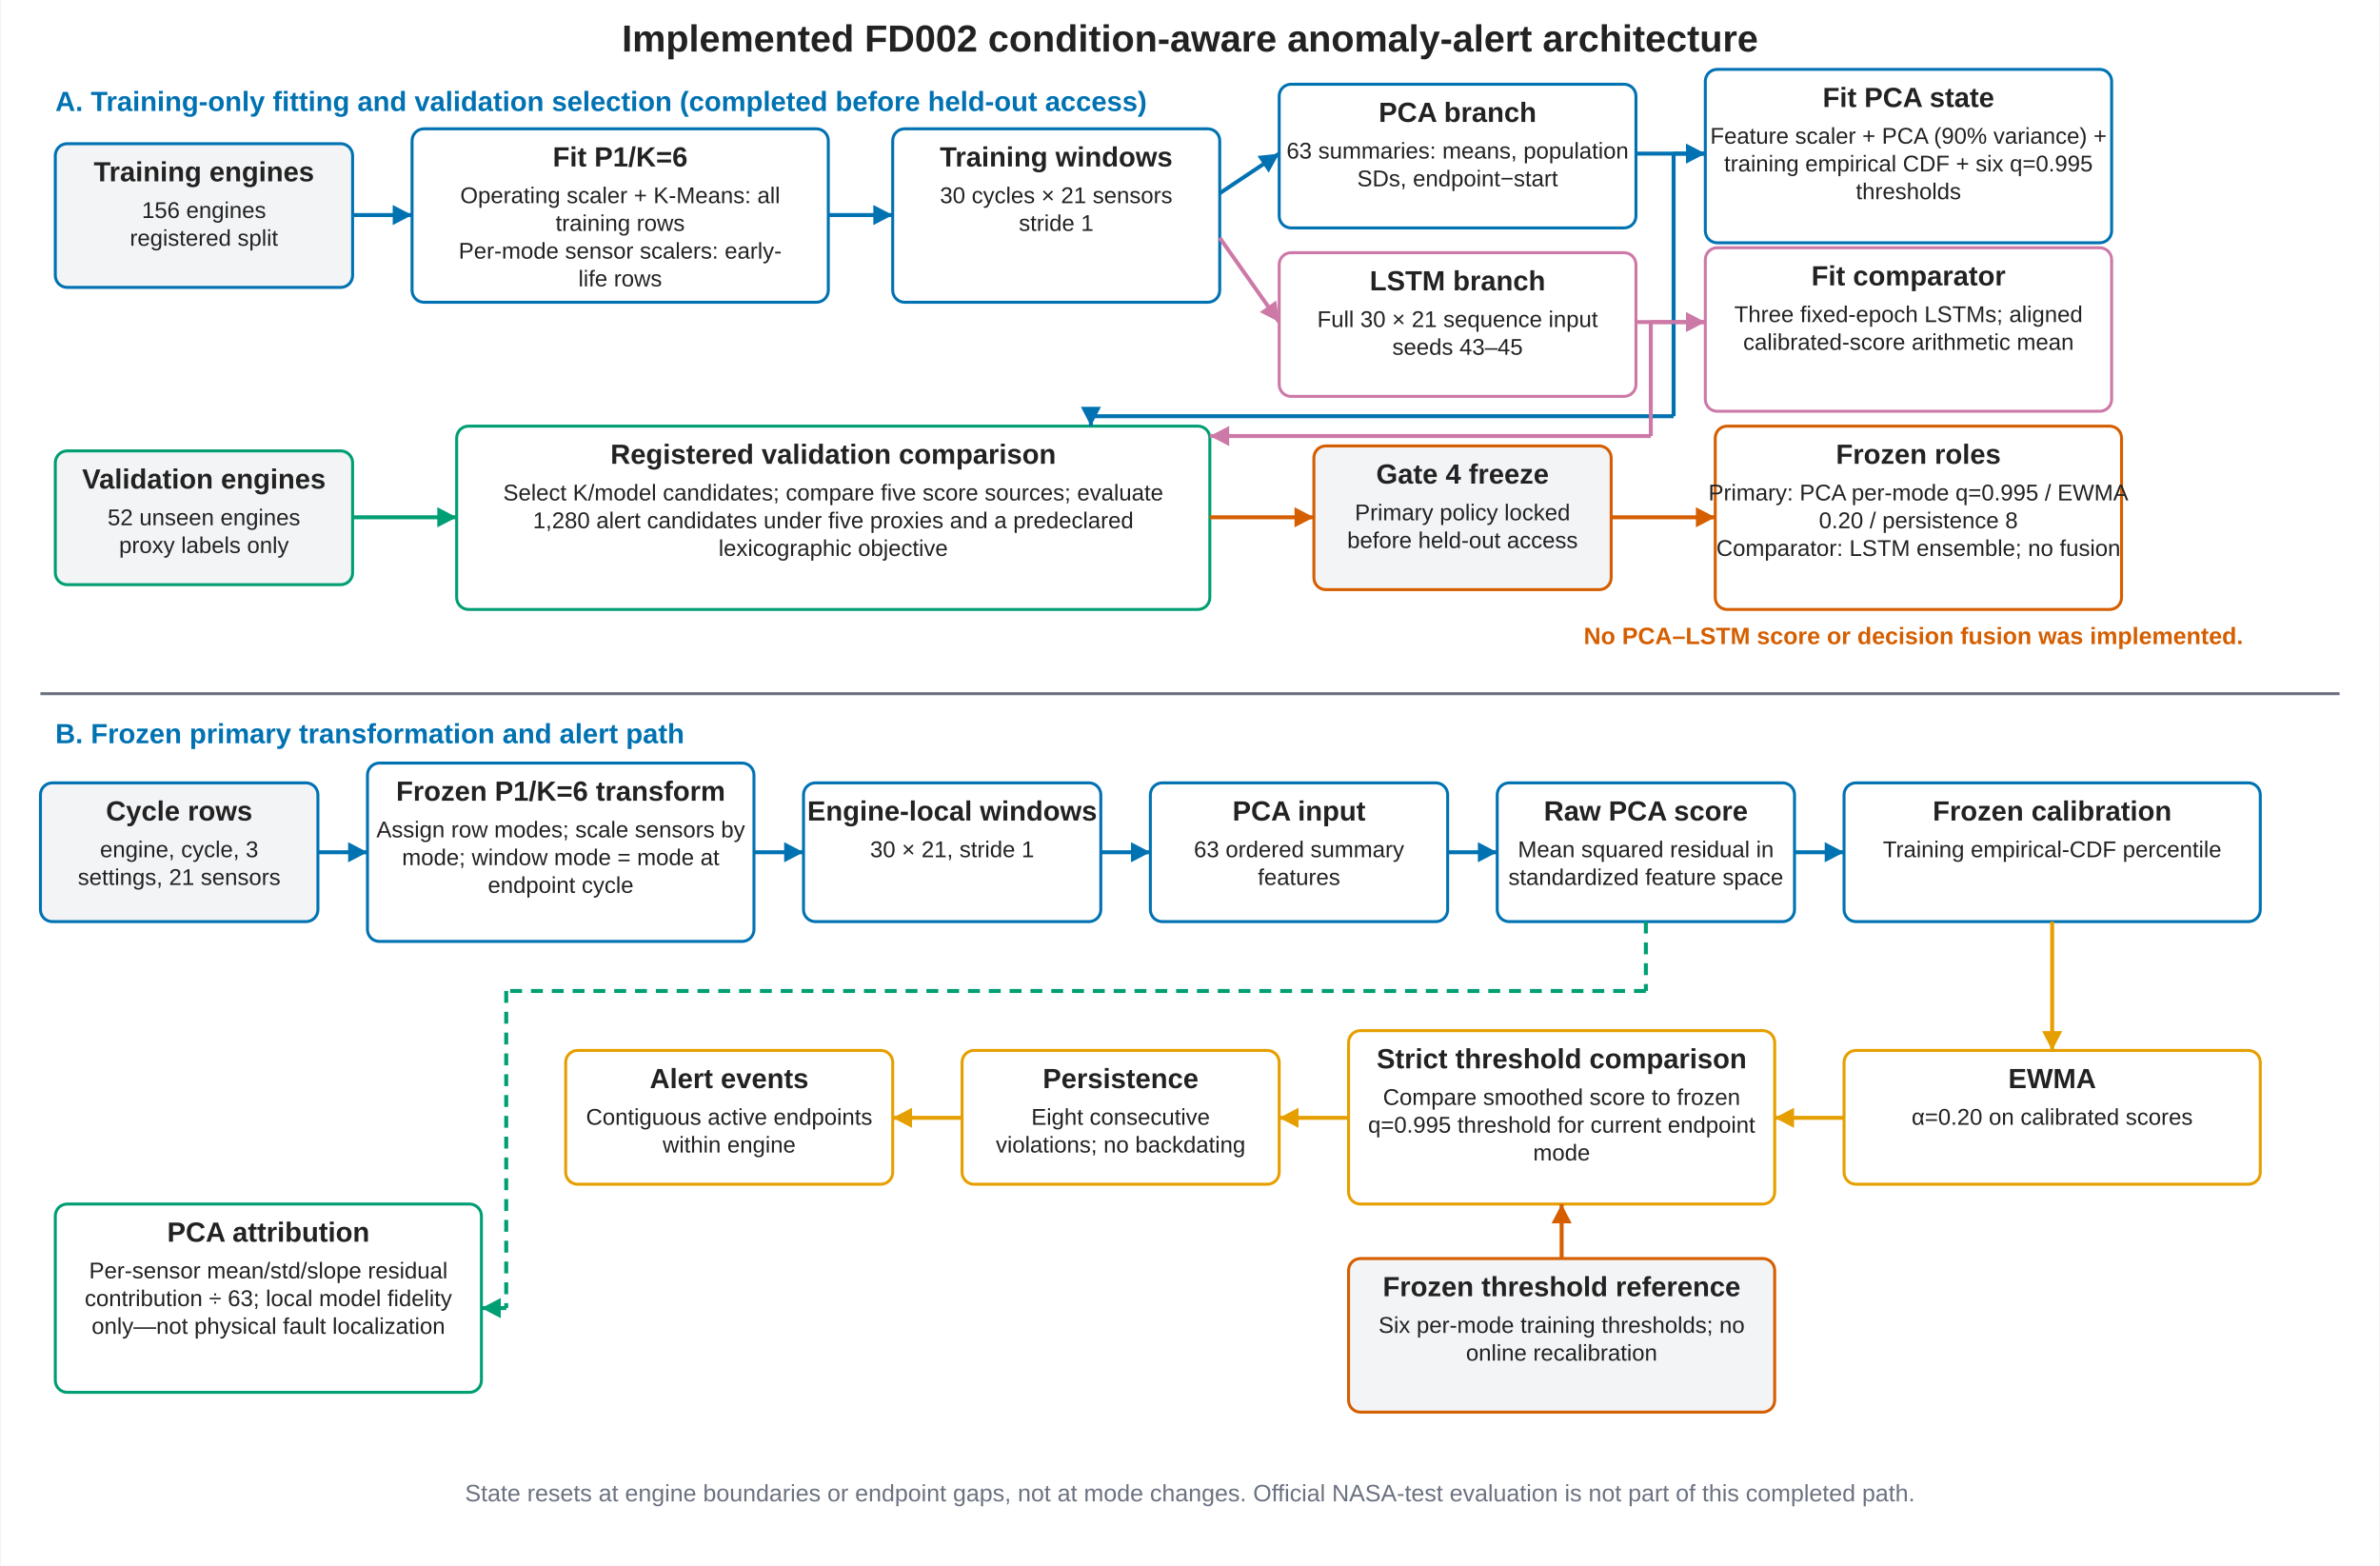
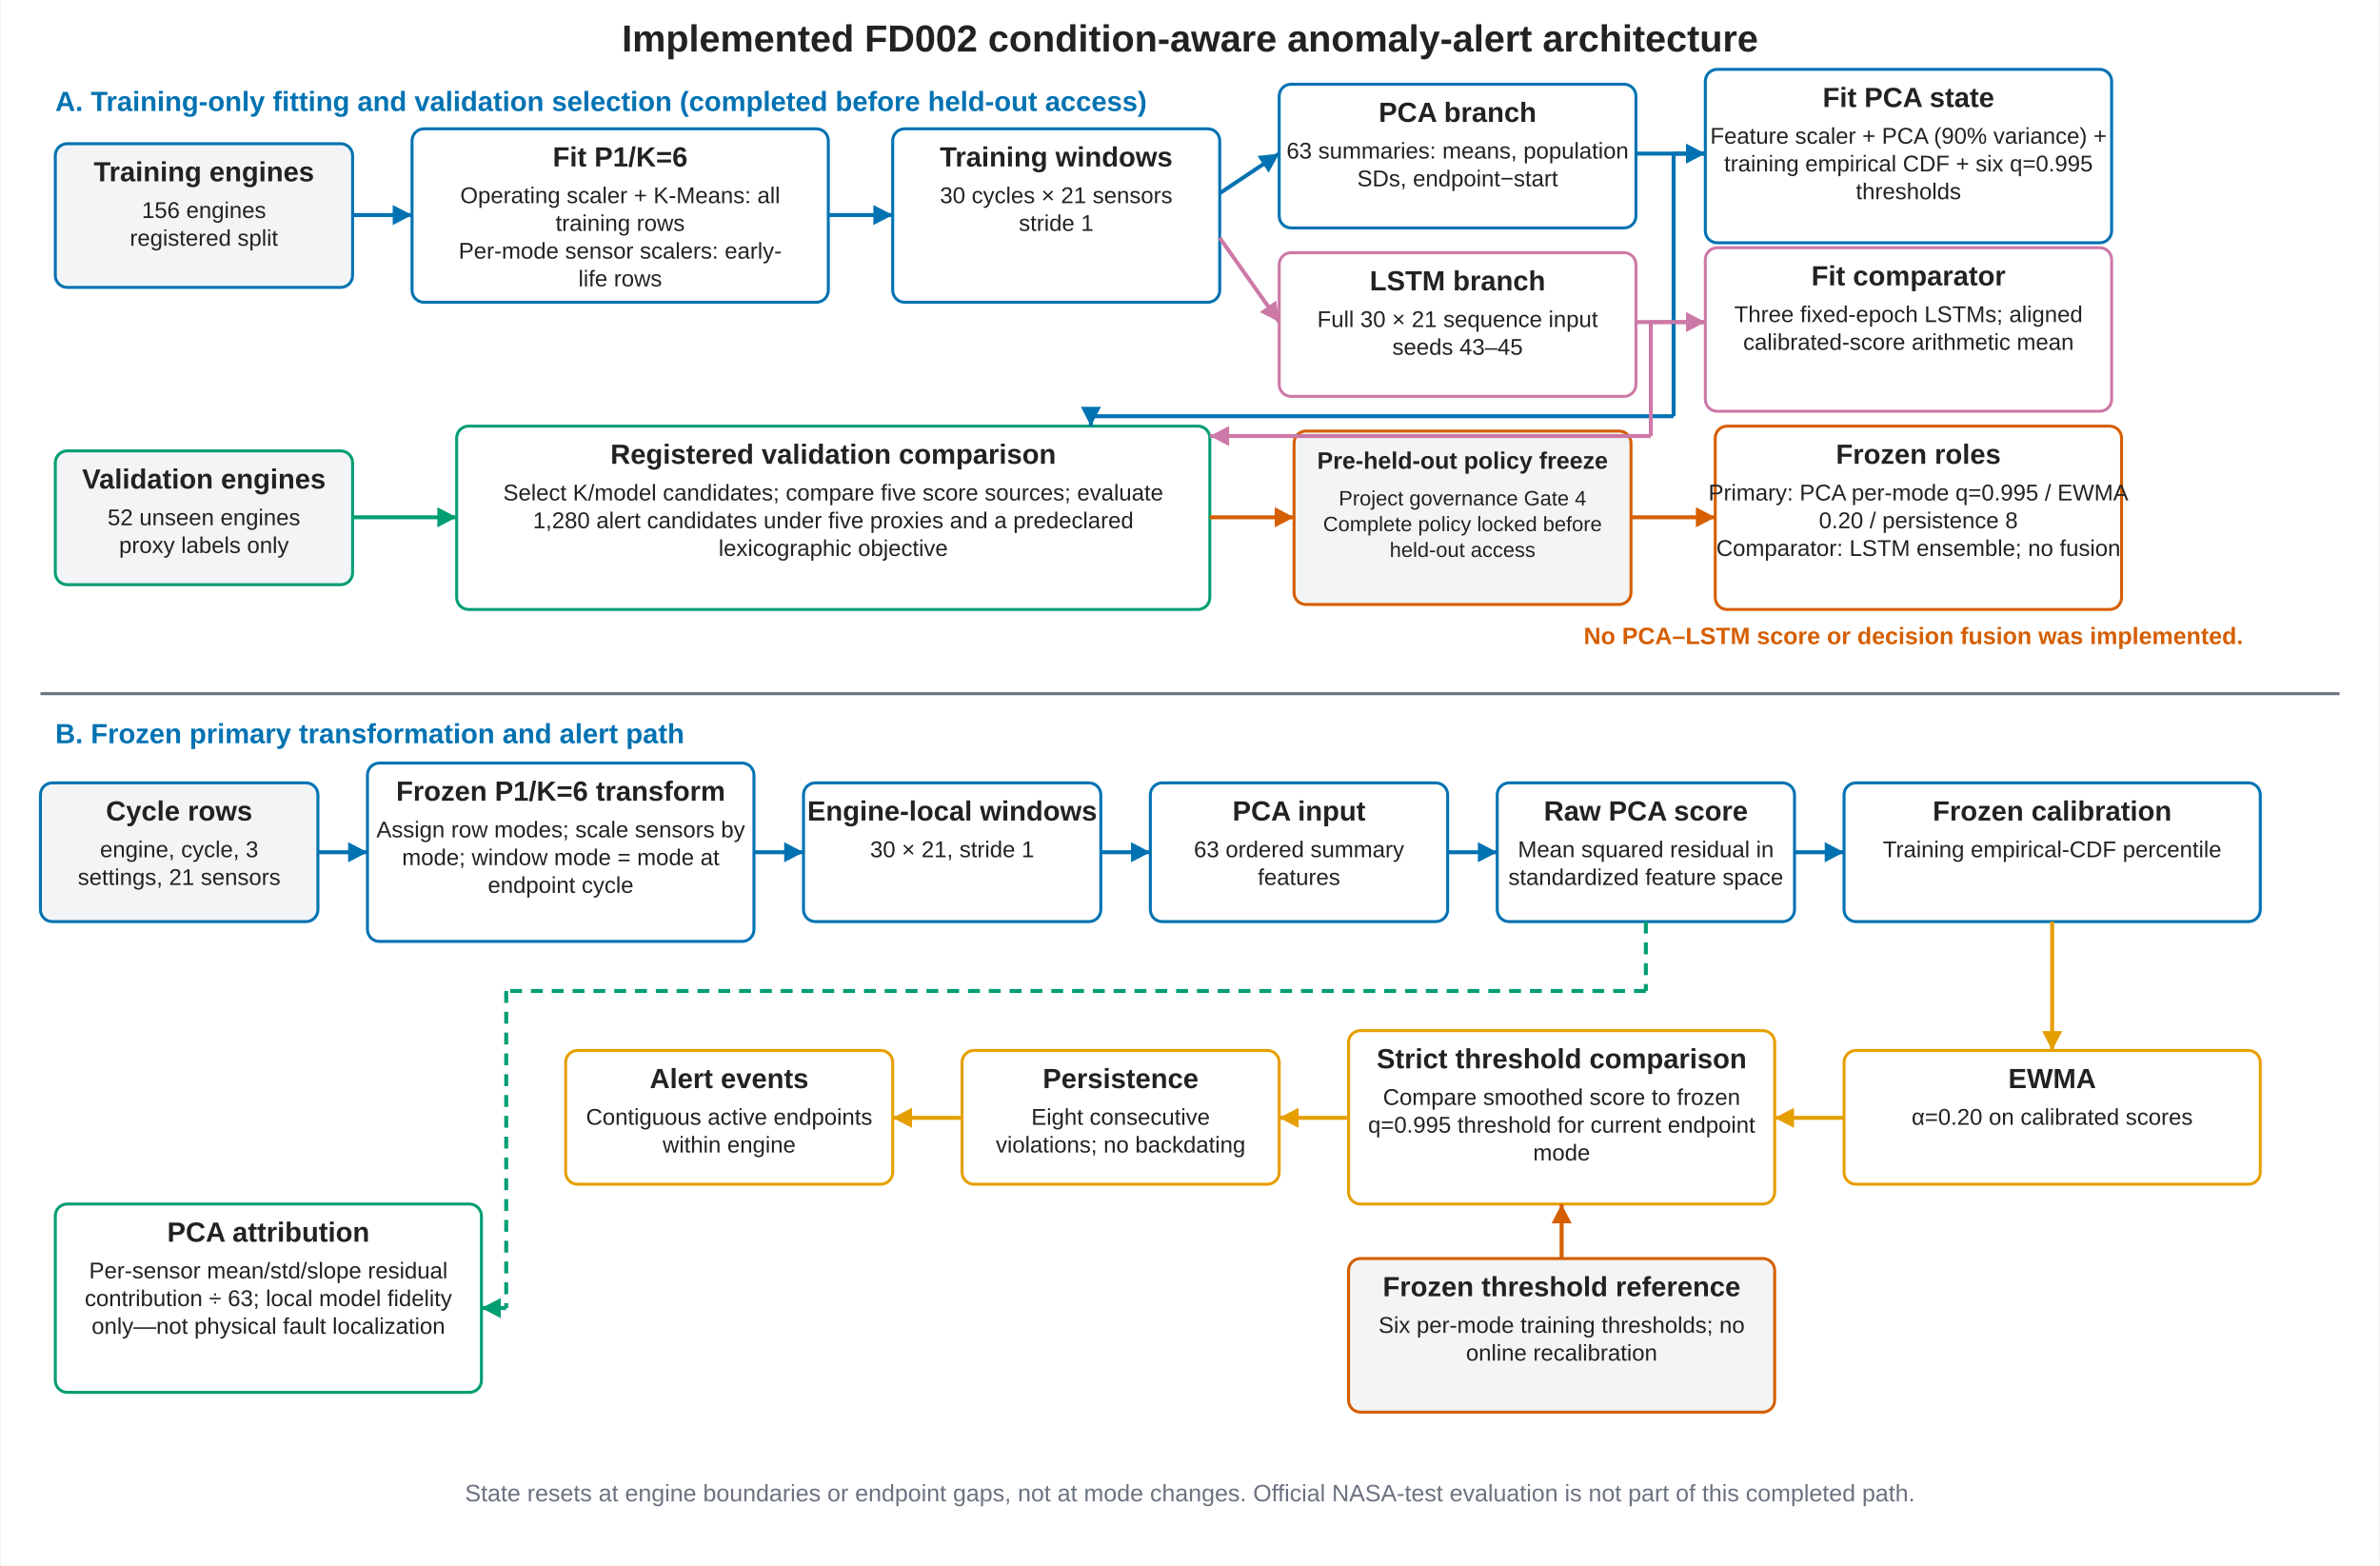
<svg xmlns="http://www.w3.org/2000/svg" width="190mm" height="125mm" viewBox="0 0 2400 1580" role="img" aria-labelledby="title desc">
  <style>text{font-family:Arial,Helvetica,sans-serif} .dash{stroke-dasharray:12 9}</style>
  <rect x="0" y="0" width="2400" height="1580" rx="0" fill="#FFFFFF" stroke="#FFFFFF" stroke-width="0" />
  <text x="1200.0" y="52" font-size="38" font-weight="600" text-anchor="middle" fill="#222222">Implemented FD002 condition-aware anomaly-alert architecture</text>
  <text x="55" y="112" font-size="28" font-weight="600" text-anchor="start" fill="#0072B2">A. Training-only fitting and validation selection (completed before held-out access)</text>
  <rect x="55" y="145" width="300" height="145" rx="12" fill="#F3F4F6" stroke="#0072B2" stroke-width="3" />
  <text x="205.0" y="183" font-size="28" font-weight="600" text-anchor="middle" fill="#222222">Training engines</text>
  <text x="205.0" y="220" font-size="23" font-weight="400" text-anchor="middle" fill="#222222">156 engines</text>
  <text x="205.0" y="248" font-size="23" font-weight="400" text-anchor="middle" fill="#222222">registered split</text>
  <rect x="415" y="130" width="420" height="175" rx="12" fill="#FFFFFF" stroke="#0072B2" stroke-width="3" />
  <text x="625.0" y="168" font-size="28" font-weight="600" text-anchor="middle" fill="#222222">Fit P1/K=6</text>
  <text x="625.0" y="205" font-size="23" font-weight="400" text-anchor="middle" fill="#222222">Operating scaler + K-Means: all</text>
  <text x="625.0" y="233" font-size="23" font-weight="400" text-anchor="middle" fill="#222222">training rows</text>
  <text x="625.0" y="261" font-size="23" font-weight="400" text-anchor="middle" fill="#222222">Per-mode sensor scalers: early-</text>
  <text x="625.0" y="289" font-size="23" font-weight="400" text-anchor="middle" fill="#222222">life rows</text>
  <rect x="900" y="130" width="330" height="175" rx="12" fill="#FFFFFF" stroke="#0072B2" stroke-width="3" />
  <text x="1065.0" y="168" font-size="28" font-weight="600" text-anchor="middle" fill="#222222">Training windows</text>
  <text x="1065.0" y="205" font-size="23" font-weight="400" text-anchor="middle" fill="#222222">30 cycles × 21 sensors</text>
  <text x="1065.0" y="233" font-size="23" font-weight="400" text-anchor="middle" fill="#222222">stride 1</text>
  <rect x="1290" y="85" width="360" height="145" rx="12" fill="#FFFFFF" stroke="#0072B2" stroke-width="3" />
  <text x="1470.0" y="123" font-size="28" font-weight="600" text-anchor="middle" fill="#222222">PCA branch</text>
  <text x="1470.0" y="160" font-size="23" font-weight="400" text-anchor="middle" fill="#222222">63 summaries: means, population</text>
  <text x="1470.0" y="188" font-size="23" font-weight="400" text-anchor="middle" fill="#222222">SDs, endpoint−start</text>
  <rect x="1290" y="255" width="360" height="145" rx="12" fill="#FFFFFF" stroke="#CC79A7" stroke-width="3" />
  <text x="1470.0" y="293" font-size="28" font-weight="600" text-anchor="middle" fill="#222222">LSTM branch</text>
  <text x="1470.0" y="330" font-size="23" font-weight="400" text-anchor="middle" fill="#222222">Full 30 × 21 sequence input</text>
  <text x="1470.0" y="358" font-size="23" font-weight="400" text-anchor="middle" fill="#222222">seeds 43–45</text>
  <rect x="1720" y="70" width="410" height="175" rx="12" fill="#FFFFFF" stroke="#0072B2" stroke-width="3" />
  <text x="1925.0" y="108" font-size="28" font-weight="600" text-anchor="middle" fill="#222222">Fit PCA state</text>
  <text x="1925.0" y="145" font-size="23" font-weight="400" text-anchor="middle" fill="#222222">Feature scaler + PCA (90% variance) +</text>
  <text x="1925.0" y="173" font-size="23" font-weight="400" text-anchor="middle" fill="#222222">training empirical CDF + six q=0.995</text>
  <text x="1925.0" y="201" font-size="23" font-weight="400" text-anchor="middle" fill="#222222">thresholds</text>
  <rect x="1720" y="250" width="410" height="165" rx="12" fill="#FFFFFF" stroke="#CC79A7" stroke-width="3" />
  <text x="1925.0" y="288" font-size="28" font-weight="600" text-anchor="middle" fill="#222222">Fit comparator</text>
  <text x="1925.0" y="325" font-size="23" font-weight="400" text-anchor="middle" fill="#222222">Three fixed-epoch LSTMs; aligned</text>
  <text x="1925.0" y="353" font-size="23" font-weight="400" text-anchor="middle" fill="#222222">calibrated-score arithmetic mean</text>
  <line x1="355.0" y1="217.0" x2="415.0" y2="217.0" stroke="#0072B2" stroke-width="4" />
  <polygon points="415.0,217.0 395.486,227.159 395.486,206.841" fill="#0072B2" />
  <line x1="835.0" y1="217.0" x2="900.0" y2="217.0" stroke="#0072B2" stroke-width="4" />
  <polygon points="900.0,217.0 880.486,227.159 880.486,206.841" fill="#0072B2" />
  <line x1="1230.0" y1="195.0" x2="1290.0" y2="155.0" stroke="#0072B2" stroke-width="4" />
  <polygon points="1290.0,155.0 1279.399,174.277 1268.128,157.371" fill="#0072B2" />
  <line x1="1230.0" y1="240.0" x2="1290.0" y2="325.0" stroke="#CC79A7" stroke-width="4" />
  <polygon points="1290.0,325.0 1270.447,314.916 1287.046,303.199" fill="#CC79A7" />
  <line x1="1650.0" y1="155.0" x2="1720.0" y2="155.0" stroke="#0072B2" stroke-width="4" />
  <polygon points="1720.0,155.0 1700.486,165.159 1700.486,144.841" fill="#0072B2" />
  <line x1="1650.0" y1="325.0" x2="1720.0" y2="325.0" stroke="#CC79A7" stroke-width="4" />
  <polygon points="1720.0,325.0 1700.486,335.159 1700.486,314.841" fill="#CC79A7" />
  <rect x="55" y="455" width="300" height="135" rx="12" fill="#F3F4F6" stroke="#009E73" stroke-width="3" />
  <text x="205.0" y="493" font-size="28" font-weight="600" text-anchor="middle" fill="#222222">Validation engines</text>
  <text x="205.0" y="530" font-size="23" font-weight="400" text-anchor="middle" fill="#222222">52 unseen engines</text>
  <text x="205.0" y="558" font-size="23" font-weight="400" text-anchor="middle" fill="#222222">proxy labels only</text>
  <rect x="460" y="430" width="760" height="185" rx="12" fill="#FFFFFF" stroke="#009E73" stroke-width="3" />
  <text x="840.0" y="468" font-size="28" font-weight="600" text-anchor="middle" fill="#222222">Registered validation comparison</text>
  <text x="840.0" y="505" font-size="23" font-weight="400" text-anchor="middle" fill="#222222">Select K/model candidates; compare five score sources; evaluate</text>
  <text x="840.0" y="533" font-size="23" font-weight="400" text-anchor="middle" fill="#222222">1,280 alert candidates under five proxies and a predeclared</text>
  <text x="840.0" y="561" font-size="23" font-weight="400" text-anchor="middle" fill="#222222">lexicographic objective</text>
-   <rect x="1325" y="450" width="300" height="145" rx="12" fill="#F3F4F6" stroke="#D55E00" stroke-width="3" />
-   <text x="1475.0" y="488" font-size="28" font-weight="600" text-anchor="middle" fill="#222222">Gate 4 freeze</text>
-   <text x="1475.0" y="525" font-size="23" font-weight="400" text-anchor="middle" fill="#222222">Primary policy locked</text>
-   <text x="1475.0" y="553" font-size="23" font-weight="400" text-anchor="middle" fill="#222222">before held-out access</text>
+   <rect x="1305" y="435" width="340" height="175" rx="12" fill="#F3F4F6" stroke="#D55E00" stroke-width="3" />
+   <text x="1475.0" y="473" font-size="24" font-weight="600" text-anchor="middle" fill="#222222">Pre-held-out policy freeze</text>
+   <text x="1475.0" y="510" font-size="21" font-weight="400" text-anchor="middle" fill="#222222">Project governance Gate 4</text>
+   <text x="1475.0" y="536" font-size="21" font-weight="400" text-anchor="middle" fill="#222222">Complete policy locked before</text>
+   <text x="1475.0" y="562" font-size="21" font-weight="400" text-anchor="middle" fill="#222222">held-out access</text>
  <rect x="1730" y="430" width="410" height="185" rx="12" fill="#FFFFFF" stroke="#D55E00" stroke-width="3" />
  <text x="1935.0" y="468" font-size="28" font-weight="600" text-anchor="middle" fill="#222222">Frozen roles</text>
  <text x="1935.0" y="505" font-size="23" font-weight="400" text-anchor="middle" fill="#222222">Primary: PCA per-mode q=0.995 / EWMA</text>
  <text x="1935.0" y="533" font-size="23" font-weight="400" text-anchor="middle" fill="#222222">0.20 / persistence 8</text>
  <text x="1935.0" y="561" font-size="23" font-weight="400" text-anchor="middle" fill="#222222">Comparator: LSTM ensemble; no fusion</text>
  <line x1="355.0" y1="522.0" x2="460.0" y2="522.0" stroke="#009E73" stroke-width="4" />
  <polygon points="460.0,522.0 440.486,532.159 440.486,511.841" fill="#009E73" />
  <line x1="1720" y1="155" x2="1688" y2="155" stroke="#0072B2" stroke-width="4" />
  <line x1="1688" y1="155" x2="1688" y2="420" stroke="#0072B2" stroke-width="4" />
  <line x1="1688" y1="420" x2="1100" y2="420" stroke="#0072B2" stroke-width="4" />
  <line x1="1100.0" y1="420.0" x2="1100.0" y2="430.0" stroke="#0072B2" stroke-width="4" />
  <polygon points="1100.0,430.0 1089.841,410.486 1110.159,410.486" fill="#0072B2" />
  <line x1="1720" y1="325" x2="1665" y2="325" stroke="#CC79A7" stroke-width="4" />
  <line x1="1665" y1="325" x2="1665" y2="440" stroke="#CC79A7" stroke-width="4" />
  <line x1="1665.0" y1="440.0" x2="1220.0" y2="440.0" stroke="#CC79A7" stroke-width="4" />
  <polygon points="1220.0,440.0 1239.514,429.841 1239.514,450.159" fill="#CC79A7" />
-   <line x1="1220.0" y1="522.0" x2="1325.0" y2="522.0" stroke="#D55E00" stroke-width="4" />
-   <polygon points="1325.0,522.0 1305.486,532.159 1305.486,511.841" fill="#D55E00" />
-   <line x1="1625.0" y1="522.0" x2="1730.0" y2="522.0" stroke="#D55E00" stroke-width="4" />
+   <line x1="1220.0" y1="522.0" x2="1305.0" y2="522.0" stroke="#D55E00" stroke-width="4" />
+   <polygon points="1305.0,522.0 1285.486,532.159 1285.486,511.841" fill="#D55E00" />
+   <line x1="1645.0" y1="522.0" x2="1730.0" y2="522.0" stroke="#D55E00" stroke-width="4" />
  <polygon points="1730.0,522.0 1710.486,532.159 1710.486,511.841" fill="#D55E00" />
  <text x="1930" y="650" font-size="24" font-weight="600" text-anchor="middle" fill="#D55E00">No PCA–LSTM score or decision fusion was implemented.</text>
  <line x1="40" y1="700" x2="2360" y2="700" stroke="#6B7280" stroke-width="3" />
  <text x="55" y="750" font-size="28" font-weight="600" text-anchor="start" fill="#0072B2">B. Frozen primary transformation and alert path</text>
  <rect x="40" y="790" width="280" height="140" rx="12" fill="#F3F4F6" stroke="#0072B2" stroke-width="3" />
  <text x="180.0" y="828" font-size="28" font-weight="600" text-anchor="middle" fill="#222222">Cycle rows</text>
  <text x="180.0" y="865" font-size="23" font-weight="400" text-anchor="middle" fill="#222222">engine, cycle, 3</text>
  <text x="180.0" y="893" font-size="23" font-weight="400" text-anchor="middle" fill="#222222">settings, 21 sensors</text>
  <rect x="370" y="770" width="390" height="180" rx="12" fill="#FFFFFF" stroke="#0072B2" stroke-width="3" />
  <text x="565.0" y="808" font-size="28" font-weight="600" text-anchor="middle" fill="#222222">Frozen P1/K=6 transform</text>
  <text x="565.0" y="845" font-size="23" font-weight="400" text-anchor="middle" fill="#222222">Assign row modes; scale sensors by</text>
  <text x="565.0" y="873" font-size="23" font-weight="400" text-anchor="middle" fill="#222222">mode; window mode = mode at</text>
  <text x="565.0" y="901" font-size="23" font-weight="400" text-anchor="middle" fill="#222222">endpoint cycle</text>
  <rect x="810" y="790" width="300" height="140" rx="12" fill="#FFFFFF" stroke="#0072B2" stroke-width="3" />
  <text x="960.0" y="828" font-size="28" font-weight="600" text-anchor="middle" fill="#222222">Engine-local windows</text>
  <text x="960.0" y="865" font-size="23" font-weight="400" text-anchor="middle" fill="#222222">30 × 21, stride 1</text>
  <rect x="1160" y="790" width="300" height="140" rx="12" fill="#FFFFFF" stroke="#0072B2" stroke-width="3" />
  <text x="1310.0" y="828" font-size="28" font-weight="600" text-anchor="middle" fill="#222222">PCA input</text>
  <text x="1310.0" y="865" font-size="23" font-weight="400" text-anchor="middle" fill="#222222">63 ordered summary</text>
  <text x="1310.0" y="893" font-size="23" font-weight="400" text-anchor="middle" fill="#222222">features</text>
  <rect x="1510" y="790" width="300" height="140" rx="12" fill="#FFFFFF" stroke="#0072B2" stroke-width="3" />
  <text x="1660.0" y="828" font-size="28" font-weight="600" text-anchor="middle" fill="#222222">Raw PCA score</text>
  <text x="1660.0" y="865" font-size="23" font-weight="400" text-anchor="middle" fill="#222222">Mean squared residual in</text>
  <text x="1660.0" y="893" font-size="23" font-weight="400" text-anchor="middle" fill="#222222">standardized feature space</text>
  <rect x="1860" y="790" width="420" height="140" rx="12" fill="#FFFFFF" stroke="#0072B2" stroke-width="3" />
  <text x="2070.0" y="828" font-size="28" font-weight="600" text-anchor="middle" fill="#222222">Frozen calibration</text>
  <text x="2070.0" y="865" font-size="23" font-weight="400" text-anchor="middle" fill="#222222">Training empirical-CDF percentile</text>
  <line x1="320.0" y1="860.0" x2="370.0" y2="860.0" stroke="#0072B2" stroke-width="4" />
  <polygon points="370.0,860.0 350.486,870.159 350.486,849.841" fill="#0072B2" />
  <line x1="760.0" y1="860.0" x2="810.0" y2="860.0" stroke="#0072B2" stroke-width="4" />
  <polygon points="810.0,860.0 790.486,870.159 790.486,849.841" fill="#0072B2" />
  <line x1="1110.0" y1="860.0" x2="1160.0" y2="860.0" stroke="#0072B2" stroke-width="4" />
  <polygon points="1160.0,860.0 1140.486,870.159 1140.486,849.841" fill="#0072B2" />
  <line x1="1460.0" y1="860.0" x2="1510.0" y2="860.0" stroke="#0072B2" stroke-width="4" />
  <polygon points="1510.0,860.0 1490.486,870.159 1490.486,849.841" fill="#0072B2" />
  <line x1="1810.0" y1="860.0" x2="1860.0" y2="860.0" stroke="#0072B2" stroke-width="4" />
  <polygon points="1860.0,860.0 1840.486,870.159 1840.486,849.841" fill="#0072B2" />
  <rect x="1860" y="1060" width="420" height="135" rx="12" fill="#FFFFFF" stroke="#E69F00" stroke-width="3" />
  <text x="2070.0" y="1098" font-size="28" font-weight="600" text-anchor="middle" fill="#222222">EWMA</text>
  <text x="2070.0" y="1135" font-size="23" font-weight="400" text-anchor="middle" fill="#222222">α=0.20 on calibrated scores</text>
  <rect x="1360" y="1040" width="430" height="175" rx="12" fill="#FFFFFF" stroke="#E69F00" stroke-width="3" />
  <text x="1575.0" y="1078" font-size="28" font-weight="600" text-anchor="middle" fill="#222222">Strict threshold comparison</text>
  <text x="1575.0" y="1115" font-size="23" font-weight="400" text-anchor="middle" fill="#222222">Compare smoothed score to frozen</text>
  <text x="1575.0" y="1143" font-size="23" font-weight="400" text-anchor="middle" fill="#222222">q=0.995 threshold for current endpoint</text>
  <text x="1575.0" y="1171" font-size="23" font-weight="400" text-anchor="middle" fill="#222222">mode</text>
  <rect x="970" y="1060" width="320" height="135" rx="12" fill="#FFFFFF" stroke="#E69F00" stroke-width="3" />
  <text x="1130.0" y="1098" font-size="28" font-weight="600" text-anchor="middle" fill="#222222">Persistence</text>
  <text x="1130.0" y="1135" font-size="23" font-weight="400" text-anchor="middle" fill="#222222">Eight consecutive</text>
  <text x="1130.0" y="1163" font-size="23" font-weight="400" text-anchor="middle" fill="#222222">violations; no backdating</text>
  <rect x="570" y="1060" width="330" height="135" rx="12" fill="#FFFFFF" stroke="#E69F00" stroke-width="3" />
  <text x="735.0" y="1098" font-size="28" font-weight="600" text-anchor="middle" fill="#222222">Alert events</text>
  <text x="735.0" y="1135" font-size="23" font-weight="400" text-anchor="middle" fill="#222222">Contiguous active endpoints</text>
  <text x="735.0" y="1163" font-size="23" font-weight="400" text-anchor="middle" fill="#222222">within engine</text>
  <rect x="1360" y="1270" width="430" height="155" rx="12" fill="#F3F4F6" stroke="#D55E00" stroke-width="3" />
  <text x="1575.0" y="1308" font-size="28" font-weight="600" text-anchor="middle" fill="#222222">Frozen threshold reference</text>
  <text x="1575.0" y="1345" font-size="23" font-weight="400" text-anchor="middle" fill="#222222">Six per-mode training thresholds; no</text>
  <text x="1575.0" y="1373" font-size="23" font-weight="400" text-anchor="middle" fill="#222222">online recalibration</text>
  <rect x="55" y="1215" width="430" height="190" rx="12" fill="#FFFFFF" stroke="#009E73" stroke-width="3" />
  <text x="270.0" y="1253" font-size="28" font-weight="600" text-anchor="middle" fill="#222222">PCA attribution</text>
  <text x="270.0" y="1290" font-size="23" font-weight="400" text-anchor="middle" fill="#222222">Per-sensor mean/std/slope residual</text>
  <text x="270.0" y="1318" font-size="23" font-weight="400" text-anchor="middle" fill="#222222">contribution ÷ 63; local model fidelity</text>
  <text x="270.0" y="1346" font-size="23" font-weight="400" text-anchor="middle" fill="#222222">only—not physical fault localization</text>
  <line x1="2070.0" y1="930.0" x2="2070.0" y2="1060.0" stroke="#E69F00" stroke-width="4" />
  <polygon points="2070.0,1060.0 2059.841,1040.486 2080.159,1040.486" fill="#E69F00" />
  <line x1="1860.0" y1="1128.0" x2="1790.0" y2="1128.0" stroke="#E69F00" stroke-width="4" />
  <polygon points="1790.0,1128.0 1809.514,1117.841 1809.514,1138.159" fill="#E69F00" />
  <line x1="1360.0" y1="1128.0" x2="1290.0" y2="1128.0" stroke="#E69F00" stroke-width="4" />
  <polygon points="1290.0,1128.0 1309.514,1117.841 1309.514,1138.159" fill="#E69F00" />
  <line x1="970.0" y1="1128.0" x2="900.0" y2="1128.0" stroke="#E69F00" stroke-width="4" />
  <polygon points="900.0,1128.0 919.514,1117.841 919.514,1138.159" fill="#E69F00" />
  <line x1="1575.0" y1="1270.0" x2="1575.0" y2="1215.0" stroke="#D55E00" stroke-width="4" />
  <polygon points="1575.0,1215.0 1585.159,1234.514 1564.841,1234.514" fill="#D55E00" />
  <line x1="1660" y1="930" x2="1660" y2="1000" stroke="#009E73" stroke-width="4" class="dash" />
  <line x1="1660" y1="1000" x2="510" y2="1000" stroke="#009E73" stroke-width="4" class="dash" />
  <line x1="510" y1="1000" x2="510" y2="1320" stroke="#009E73" stroke-width="4" class="dash" />
  <line x1="510.0" y1="1320.0" x2="485.0" y2="1320.0" stroke="#009E73" stroke-width="4" class="dash" />
  <polygon points="485.0,1320.0 504.514,1309.841 504.514,1330.159" fill="#009E73" />
  <text x="1200.0" y="1515" font-size="24" font-weight="400" text-anchor="middle" fill="#6B7280">State resets at engine boundaries or endpoint gaps, not at mode changes. Official NASA-test evaluation is not part of this completed path.</text>
</svg>
